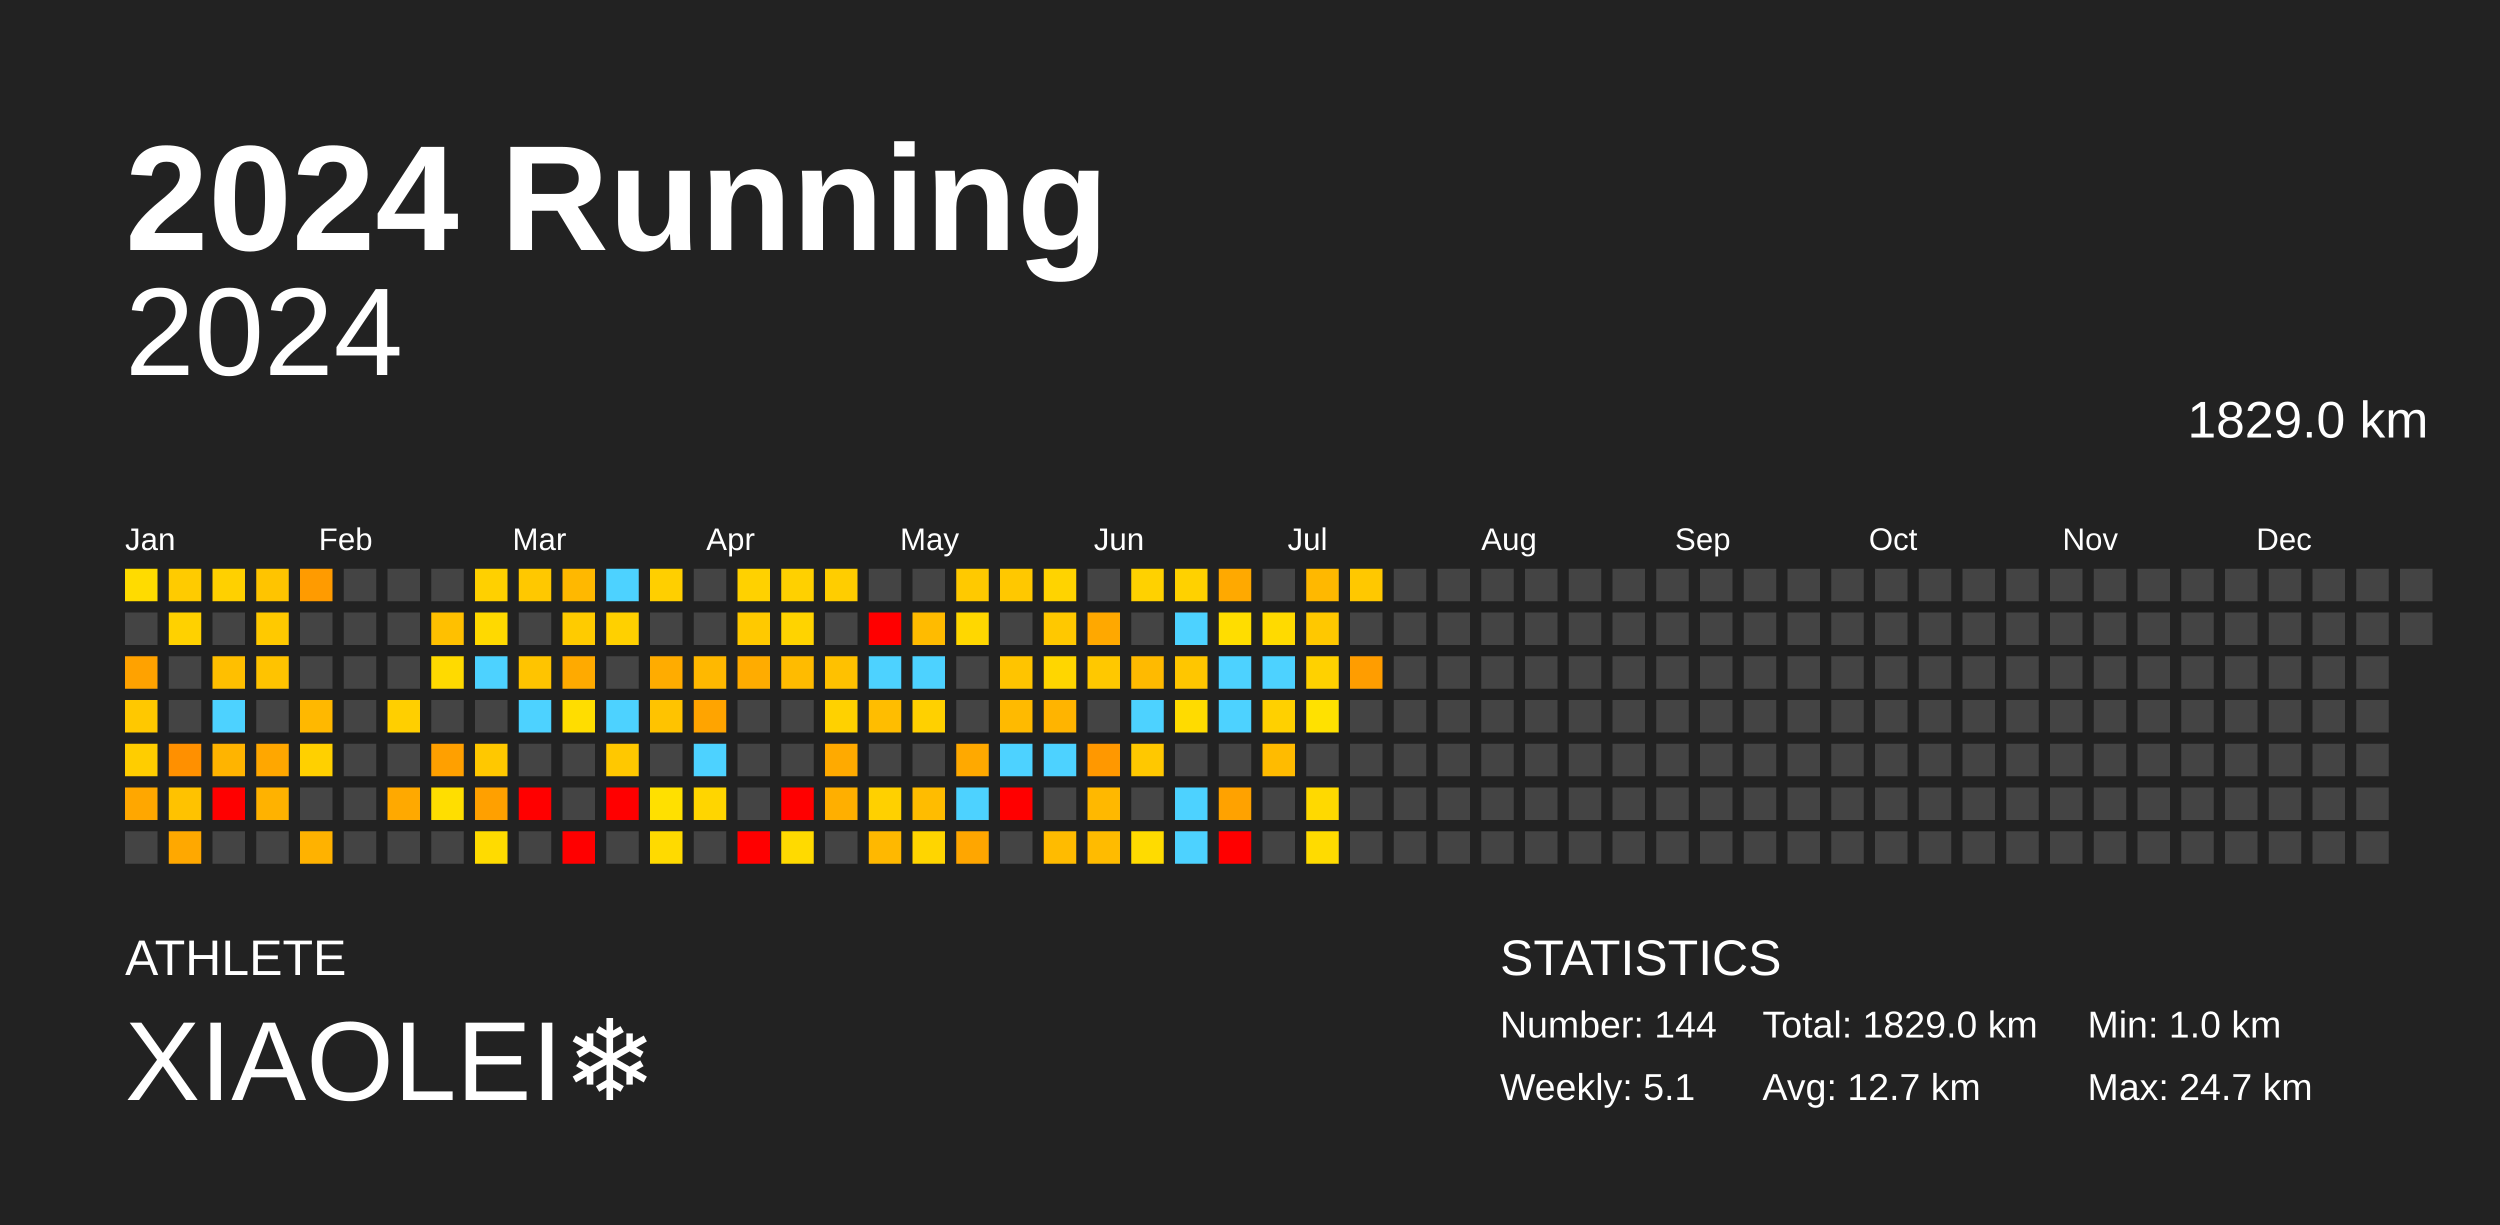
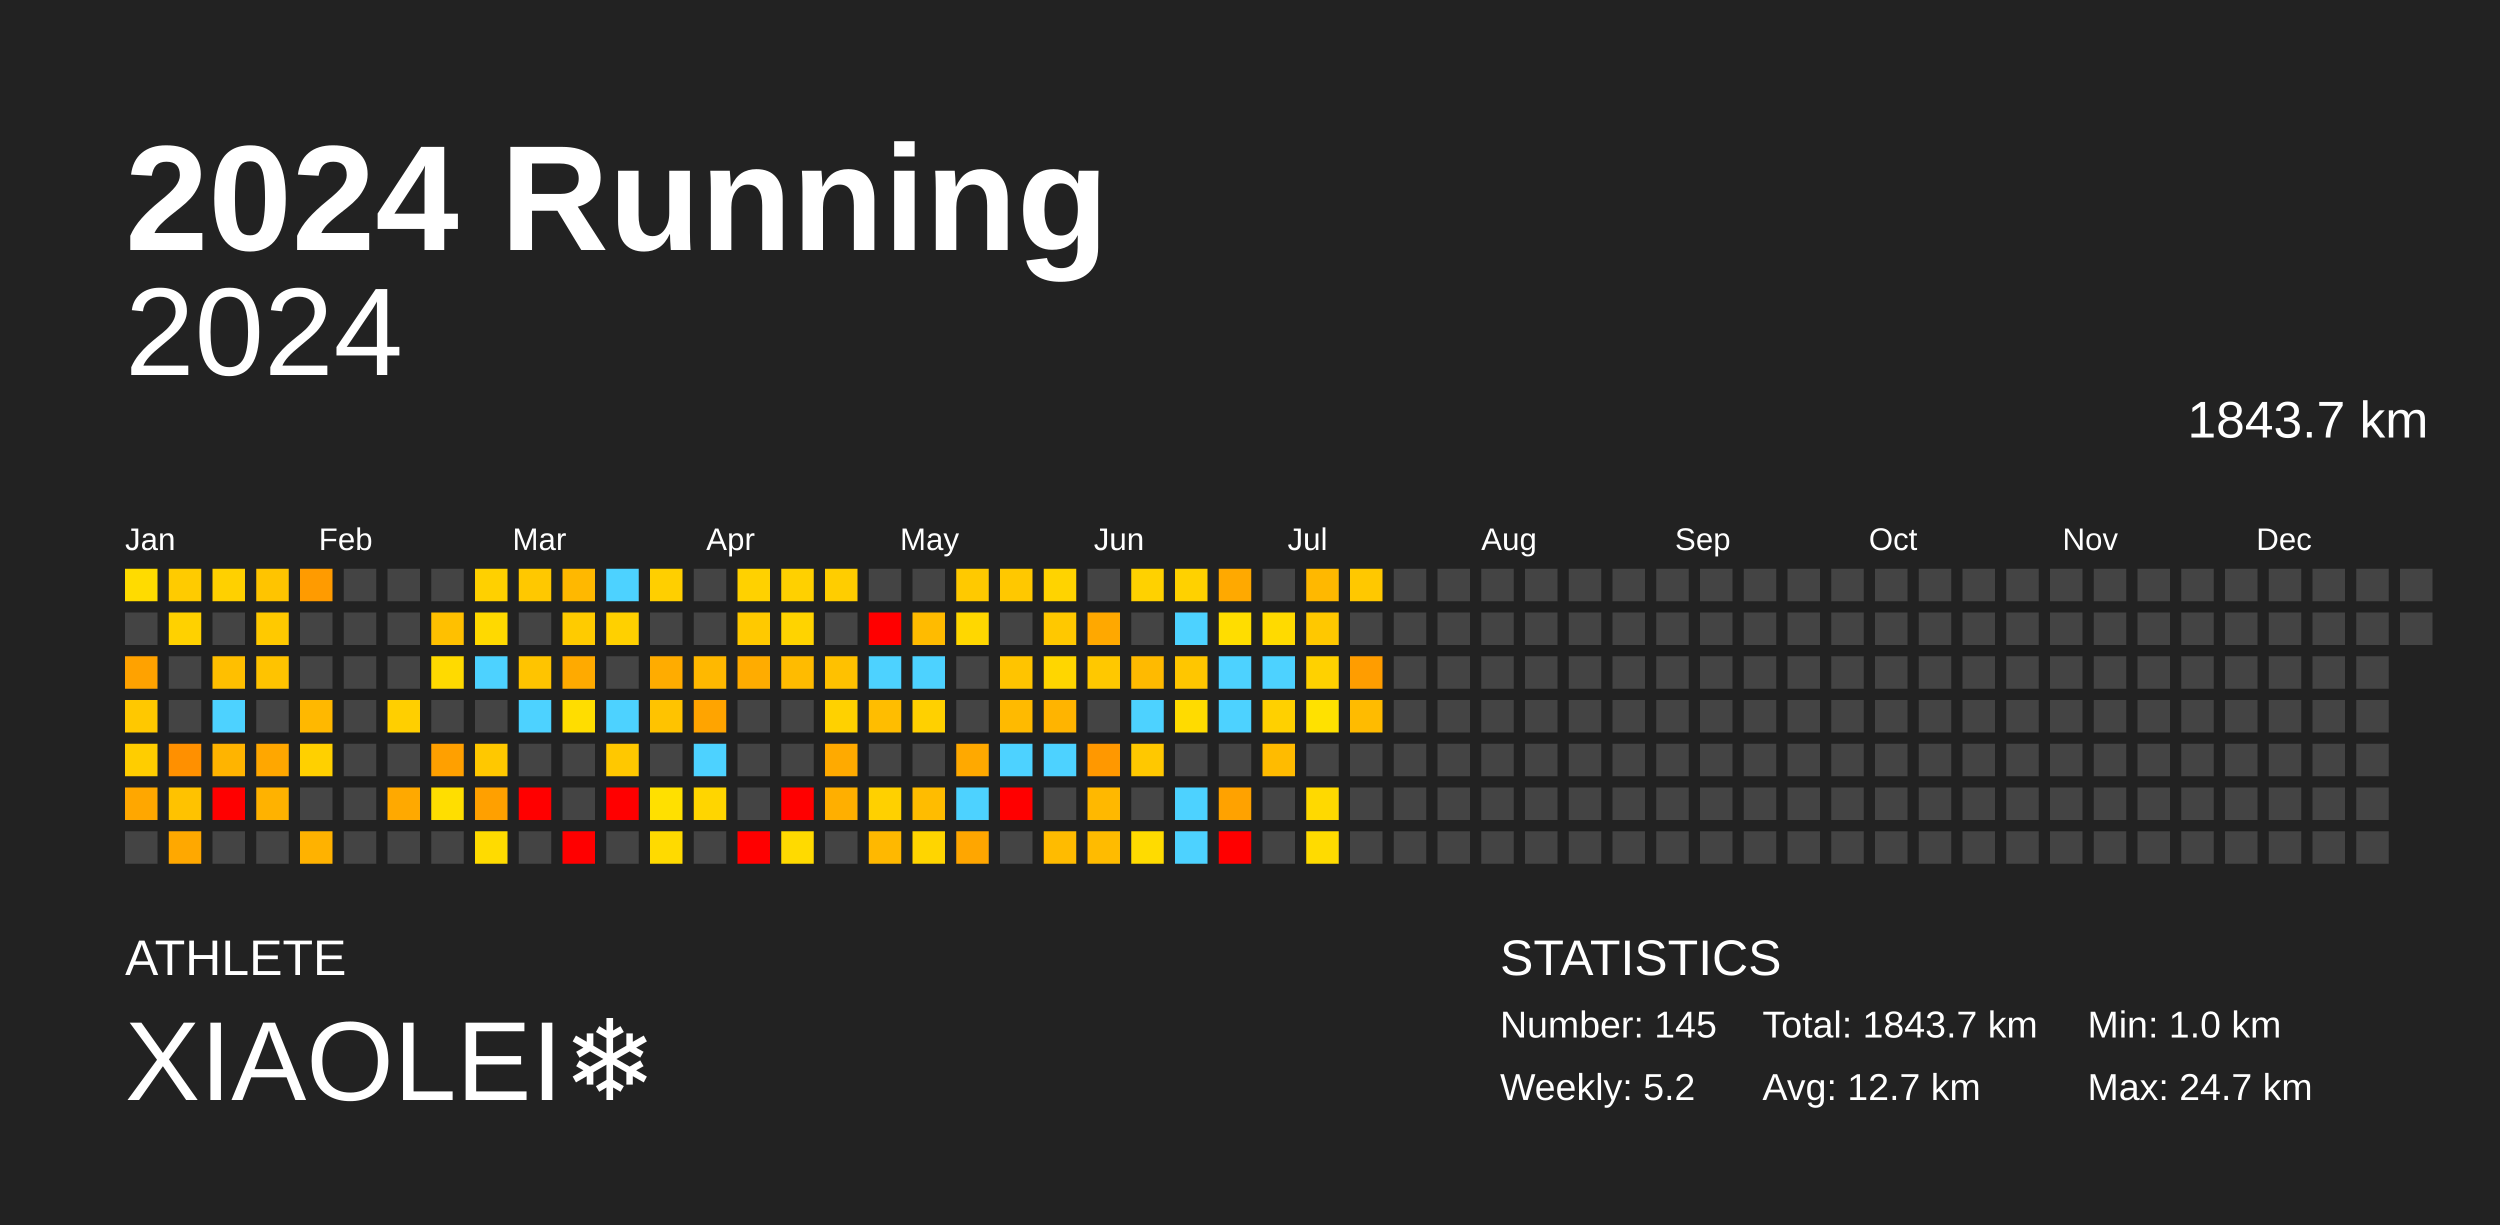
<svg xmlns="http://www.w3.org/2000/svg" baseProfile="full" height="98mm" version="1.1" viewBox="0,0,200,98" width="200mm">
  <defs />
  <rect fill="#222222" height="98" width="200" x="0" y="0" />
  <text fill="#FFFFFF" style="font-size:12px; font-family:Arial; font-weight:bold;" x="10" y="20">2024 Running</text>
  <text fill="#FFFFFF" style="font-size:4px; font-family:Arial" x="10" y="78">ATHLETE</text>
  <text fill="#FFFFFF" style="font-size:9px; font-family:Arial" x="10" y="88">XIAOLEI❄️</text>
  <text fill="#FFFFFF" style="font-size:4px; font-family:Arial" x="120" y="78">STATISTICS</text>
-   <text fill="#FFFFFF" style="font-size:3px; font-family:Arial" x="120" y="83">Number: 144</text>
-   <text fill="#FFFFFF" style="font-size:3px; font-family:Arial" x="120" y="88">Weekly: 5.1</text>
-   <text fill="#FFFFFF" style="font-size:3px; font-family:Arial" x="141" y="83">Total: 1829.0 km</text>
+   <text fill="#FFFFFF" style="font-size:3px; font-family:Arial" x="120" y="83">Number: 145</text>
+   <text fill="#FFFFFF" style="font-size:3px; font-family:Arial" x="120" y="88">Weekly: 5.2</text>
+   <text fill="#FFFFFF" style="font-size:3px; font-family:Arial" x="141" y="83">Total: 1843.7 km</text>
  <text fill="#FFFFFF" style="font-size:3px; font-family:Arial" x="141" y="88">Avg: 12.7 km</text>
  <text fill="#FFFFFF" style="font-size:3px; font-family:Arial" x="167" y="83">Min: 1.0 km</text>
  <text fill="#FFFFFF" style="font-size:3px; font-family:Arial" x="167" y="88">Max: 24.7 km</text>
  <text alignment-baseline="hanging" fill="#FFFFFF" style="font-size:10.0px; font-family:Arial;" x="10" y="30">2024</text>
-   <text alignment-baseline="hanging" fill="#FFFFFF" style="font-size:4.125px; font-family:Arial;" x="175" y="35">1829.0 km</text>
+   <text alignment-baseline="hanging" fill="#FFFFFF" style="font-size:4.125px; font-family:Arial;" x="175" y="35">1843.7 km</text>
  <text fill="#FFFFFF" style="font-size:2.5px; font-family:Arial" x="10.0" y="44">Jan</text>
  <text fill="#FFFFFF" style="font-size:2.5px; font-family:Arial" x="25.5" y="44">Feb</text>
  <text fill="#FFFFFF" style="font-size:2.5px; font-family:Arial" x="41.0" y="44">Mar</text>
  <text fill="#FFFFFF" style="font-size:2.5px; font-family:Arial" x="56.5" y="44">Apr</text>
  <text fill="#FFFFFF" style="font-size:2.5px; font-family:Arial" x="72.0" y="44">May</text>
  <text fill="#FFFFFF" style="font-size:2.5px; font-family:Arial" x="87.5" y="44">Jun</text>
  <text fill="#FFFFFF" style="font-size:2.5px; font-family:Arial" x="103.0" y="44">Jul</text>
  <text fill="#FFFFFF" style="font-size:2.5px; font-family:Arial" x="118.5" y="44">Aug</text>
  <text fill="#FFFFFF" style="font-size:2.5px; font-family:Arial" x="134.0" y="44">Sep</text>
  <text fill="#FFFFFF" style="font-size:2.5px; font-family:Arial" x="149.5" y="44">Oct</text>
  <text fill="#FFFFFF" style="font-size:2.5px; font-family:Arial" x="165.0" y="44">Nov</text>
  <text fill="#FFFFFF" style="font-size:2.5px; font-family:Arial" x="180.5" y="44">Dec</text>
  <rect fill="#ffdb00" height="2.6" width="2.6" x="10.0" y="45.5" />
  <rect fill="#444444" height="2.6" width="2.6" x="10.0" y="49.0" />
  <rect fill="#ffa200" height="2.6" width="2.6" x="10.0" y="52.5" />
  <rect fill="#ffc800" height="2.6" width="2.6" x="10.0" y="56.0" />
  <rect fill="#ffcd00" height="2.6" width="2.6" x="10.0" y="59.5" />
  <rect fill="#ffa700" height="2.6" width="2.6" x="10.0" y="63.0" />
  <rect fill="#444444" height="2.6" width="2.6" x="10.0" y="66.5" />
  <rect fill="#ffcb00" height="2.6" width="2.6" x="13.5" y="45.5" />
  <rect fill="#ffd100" height="2.6" width="2.6" x="13.5" y="49.0" />
  <rect fill="#444444" height="2.6" width="2.6" x="13.5" y="52.5" />
  <rect fill="#444444" height="2.6" width="2.6" x="13.5" y="56.0" />
  <rect fill="#ff9000" height="2.6" width="2.6" x="13.5" y="59.5" />
  <rect fill="#ffc200" height="2.6" width="2.6" x="13.5" y="63.0" />
  <rect fill="#ffa800" height="2.6" width="2.6" x="13.5" y="66.5" />
  <rect fill="#ffd000" height="2.6" width="2.6" x="17.0" y="45.5" />
  <rect fill="#444444" height="2.6" width="2.6" x="17.0" y="49.0" />
  <rect fill="#ffbf00" height="2.6" width="2.6" x="17.0" y="52.5" />
  <rect fill="#4dd2ff" height="2.6" width="2.6" x="17.0" y="56.0" />
  <rect fill="#ffb400" height="2.6" width="2.6" x="17.0" y="59.5" />
  <rect fill="red" height="2.6" width="2.6" x="17.0" y="63.0" />
  <rect fill="#444444" height="2.6" width="2.6" x="17.0" y="66.5" />
  <rect fill="#ffc400" height="2.6" width="2.6" x="20.5" y="45.5" />
  <rect fill="#ffc900" height="2.6" width="2.6" x="20.5" y="49.0" />
  <rect fill="#ffc300" height="2.6" width="2.6" x="20.5" y="52.5" />
  <rect fill="#444444" height="2.6" width="2.6" x="20.5" y="56.0" />
  <rect fill="#ffa700" height="2.6" width="2.6" x="20.5" y="59.5" />
  <rect fill="#ffb200" height="2.6" width="2.6" x="20.5" y="63.0" />
  <rect fill="#444444" height="2.6" width="2.6" x="20.5" y="66.5" />
  <rect fill="#ff9b00" height="2.6" width="2.6" x="24.0" y="45.5" />
  <rect fill="#444444" height="2.6" width="2.6" x="24.0" y="49.0" />
  <rect fill="#444444" height="2.6" width="2.6" x="24.0" y="52.5" />
  <rect fill="#ffb800" height="2.6" width="2.6" x="24.0" y="56.0" />
  <rect fill="#ffd000" height="2.6" width="2.6" x="24.0" y="59.5" />
  <rect fill="#444444" height="2.6" width="2.6" x="24.0" y="63.0" />
  <rect fill="#ffb200" height="2.6" width="2.6" x="24.0" y="66.5" />
  <rect fill="#444444" height="2.6" width="2.6" x="27.5" y="45.5" />
  <rect fill="#444444" height="2.6" width="2.6" x="27.5" y="49.0" />
  <rect fill="#444444" height="2.6" width="2.6" x="27.5" y="52.5" />
  <rect fill="#444444" height="2.6" width="2.6" x="27.5" y="56.0" />
  <rect fill="#444444" height="2.6" width="2.6" x="27.5" y="59.5" />
  <rect fill="#444444" height="2.6" width="2.6" x="27.5" y="63.0" />
  <rect fill="#444444" height="2.6" width="2.6" x="27.5" y="66.5" />
  <rect fill="#444444" height="2.6" width="2.6" x="31.0" y="45.5" />
  <rect fill="#444444" height="2.6" width="2.6" x="31.0" y="49.0" />
  <rect fill="#444444" height="2.6" width="2.6" x="31.0" y="52.5" />
  <rect fill="#ffcf00" height="2.6" width="2.6" x="31.0" y="56.0" />
  <rect fill="#444444" height="2.6" width="2.6" x="31.0" y="59.5" />
  <rect fill="#ffa900" height="2.6" width="2.6" x="31.0" y="63.0" />
  <rect fill="#444444" height="2.6" width="2.6" x="31.0" y="66.5" />
  <rect fill="#444444" height="2.6" width="2.6" x="34.5" y="45.5" />
  <rect fill="#ffc000" height="2.6" width="2.6" x="34.5" y="49.0" />
  <rect fill="#ffda00" height="2.6" width="2.6" x="34.5" y="52.5" />
  <rect fill="#444444" height="2.6" width="2.6" x="34.5" y="56.0" />
  <rect fill="#ffa000" height="2.6" width="2.6" x="34.5" y="59.5" />
  <rect fill="#ffde00" height="2.6" width="2.6" x="34.5" y="63.0" />
  <rect fill="#444444" height="2.6" width="2.6" x="34.5" y="66.5" />
  <rect fill="#ffd000" height="2.6" width="2.6" x="38.0" y="45.5" />
  <rect fill="#ffd900" height="2.6" width="2.6" x="38.0" y="49.0" />
  <rect fill="#4dd2ff" height="2.6" width="2.6" x="38.0" y="52.5" />
  <rect fill="#444444" height="2.6" width="2.6" x="38.0" y="56.0" />
  <rect fill="#ffc800" height="2.6" width="2.6" x="38.0" y="59.5" />
  <rect fill="#ffa000" height="2.6" width="2.6" x="38.0" y="63.0" />
  <rect fill="#ffdb00" height="2.6" width="2.6" x="38.0" y="66.5" />
  <rect fill="#ffc800" height="2.6" width="2.6" x="41.5" y="45.5" />
  <rect fill="#444444" height="2.6" width="2.6" x="41.5" y="49.0" />
  <rect fill="#ffc400" height="2.6" width="2.6" x="41.5" y="52.5" />
  <rect fill="#4dd2ff" height="2.6" width="2.6" x="41.5" y="56.0" />
  <rect fill="#444444" height="2.6" width="2.6" x="41.5" y="59.5" />
  <rect fill="red" height="2.6" width="2.6" x="41.5" y="63.0" />
  <rect fill="#444444" height="2.6" width="2.6" x="41.5" y="66.5" />
  <rect fill="#ffb800" height="2.6" width="2.6" x="45.0" y="45.5" />
  <rect fill="#ffcb00" height="2.6" width="2.6" x="45.0" y="49.0" />
  <rect fill="#ffaa00" height="2.6" width="2.6" x="45.0" y="52.5" />
  <rect fill="#ffdd00" height="2.6" width="2.6" x="45.0" y="56.0" />
  <rect fill="#444444" height="2.6" width="2.6" x="45.0" y="59.5" />
  <rect fill="#444444" height="2.6" width="2.6" x="45.0" y="63.0" />
  <rect fill="red" height="2.6" width="2.6" x="45.0" y="66.5" />
  <rect fill="#4dd2ff" height="2.6" width="2.6" x="48.5" y="45.5" />
  <rect fill="#ffd000" height="2.6" width="2.6" x="48.5" y="49.0" />
  <rect fill="#444444" height="2.6" width="2.6" x="48.5" y="52.5" />
  <rect fill="#4dd2ff" height="2.6" width="2.6" x="48.5" y="56.0" />
  <rect fill="#ffc800" height="2.6" width="2.6" x="48.5" y="59.5" />
  <rect fill="red" height="2.6" width="2.6" x="48.5" y="63.0" />
  <rect fill="#444444" height="2.6" width="2.6" x="48.5" y="66.5" />
  <rect fill="#ffcf00" height="2.6" width="2.6" x="52.0" y="45.5" />
  <rect fill="#444444" height="2.6" width="2.6" x="52.0" y="49.0" />
  <rect fill="#ffac00" height="2.6" width="2.6" x="52.0" y="52.5" />
  <rect fill="#ffc300" height="2.6" width="2.6" x="52.0" y="56.0" />
  <rect fill="#444444" height="2.6" width="2.6" x="52.0" y="59.5" />
  <rect fill="#ffe000" height="2.6" width="2.6" x="52.0" y="63.0" />
  <rect fill="#ffda00" height="2.6" width="2.6" x="52.0" y="66.5" />
  <rect fill="#444444" height="2.6" width="2.6" x="55.5" y="45.5" />
  <rect fill="#444444" height="2.6" width="2.6" x="55.5" y="49.0" />
  <rect fill="#ffb800" height="2.6" width="2.6" x="55.5" y="52.5" />
  <rect fill="#ffa400" height="2.6" width="2.6" x="55.5" y="56.0" />
  <rect fill="#4dd2ff" height="2.6" width="2.6" x="55.5" y="59.5" />
  <rect fill="#ffd500" height="2.6" width="2.6" x="55.5" y="63.0" />
  <rect fill="#444444" height="2.6" width="2.6" x="55.5" y="66.5" />
  <rect fill="#ffd100" height="2.6" width="2.6" x="59.0" y="45.5" />
  <rect fill="#ffc900" height="2.6" width="2.6" x="59.0" y="49.0" />
  <rect fill="#ffac00" height="2.6" width="2.6" x="59.0" y="52.5" />
  <rect fill="#444444" height="2.6" width="2.6" x="59.0" y="56.0" />
  <rect fill="#444444" height="2.6" width="2.6" x="59.0" y="59.5" />
  <rect fill="#444444" height="2.6" width="2.6" x="59.0" y="63.0" />
  <rect fill="red" height="2.6" width="2.6" x="59.0" y="66.5" />
  <rect fill="#ffd000" height="2.6" width="2.6" x="62.5" y="45.5" />
  <rect fill="#ffd300" height="2.6" width="2.6" x="62.5" y="49.0" />
  <rect fill="#ffbb00" height="2.6" width="2.6" x="62.5" y="52.5" />
  <rect fill="#444444" height="2.6" width="2.6" x="62.5" y="56.0" />
  <rect fill="#444444" height="2.6" width="2.6" x="62.5" y="59.5" />
  <rect fill="red" height="2.6" width="2.6" x="62.5" y="63.0" />
  <rect fill="#ffda00" height="2.6" width="2.6" x="62.5" y="66.5" />
  <rect fill="#ffcd00" height="2.6" width="2.6" x="66.0" y="45.5" />
  <rect fill="#444444" height="2.6" width="2.6" x="66.0" y="49.0" />
  <rect fill="#ffc100" height="2.6" width="2.6" x="66.0" y="52.5" />
  <rect fill="#ffd100" height="2.6" width="2.6" x="66.0" y="56.0" />
  <rect fill="#ffaa00" height="2.6" width="2.6" x="66.0" y="59.5" />
  <rect fill="#ffaf00" height="2.6" width="2.6" x="66.0" y="63.0" />
  <rect fill="#444444" height="2.6" width="2.6" x="66.0" y="66.5" />
  <rect fill="#444444" height="2.6" width="2.6" x="69.5" y="45.5" />
  <rect fill="red" height="2.6" width="2.6" x="69.5" y="49.0" />
  <rect fill="#4dd2ff" height="2.6" width="2.6" x="69.5" y="52.5" />
  <rect fill="#ffbd00" height="2.6" width="2.6" x="69.5" y="56.0" />
  <rect fill="#444444" height="2.6" width="2.6" x="69.5" y="59.5" />
  <rect fill="#ffd000" height="2.6" width="2.6" x="69.5" y="63.0" />
  <rect fill="#ffb800" height="2.6" width="2.6" x="69.5" y="66.5" />
  <rect fill="#444444" height="2.6" width="2.6" x="73.0" y="45.5" />
  <rect fill="#ffbb00" height="2.6" width="2.6" x="73.0" y="49.0" />
  <rect fill="#4dd2ff" height="2.6" width="2.6" x="73.0" y="52.5" />
  <rect fill="#ffd000" height="2.6" width="2.6" x="73.0" y="56.0" />
  <rect fill="#444444" height="2.6" width="2.6" x="73.0" y="59.5" />
  <rect fill="#ffbc00" height="2.6" width="2.6" x="73.0" y="63.0" />
  <rect fill="#ffd500" height="2.6" width="2.6" x="73.0" y="66.5" />
  <rect fill="#ffc900" height="2.6" width="2.6" x="76.5" y="45.5" />
  <rect fill="#ffd700" height="2.6" width="2.6" x="76.5" y="49.0" />
  <rect fill="#444444" height="2.6" width="2.6" x="76.5" y="52.5" />
  <rect fill="#444444" height="2.6" width="2.6" x="76.5" y="56.0" />
  <rect fill="#ffa900" height="2.6" width="2.6" x="76.5" y="59.5" />
  <rect fill="#4dd2ff" height="2.6" width="2.6" x="76.5" y="63.0" />
  <rect fill="#ffa600" height="2.6" width="2.6" x="76.5" y="66.5" />
  <rect fill="#ffc800" height="2.6" width="2.6" x="80.0" y="45.5" />
  <rect fill="#444444" height="2.6" width="2.6" x="80.0" y="49.0" />
  <rect fill="#ffc400" height="2.6" width="2.6" x="80.0" y="52.5" />
  <rect fill="#ffba00" height="2.6" width="2.6" x="80.0" y="56.0" />
  <rect fill="#4dd2ff" height="2.6" width="2.6" x="80.0" y="59.5" />
  <rect fill="red" height="2.6" width="2.6" x="80.0" y="63.0" />
  <rect fill="#444444" height="2.6" width="2.6" x="80.0" y="66.5" />
  <rect fill="#ffd300" height="2.6" width="2.6" x="83.5" y="45.5" />
  <rect fill="#ffc800" height="2.6" width="2.6" x="83.5" y="49.0" />
  <rect fill="#ffd600" height="2.6" width="2.6" x="83.5" y="52.5" />
  <rect fill="#ffb400" height="2.6" width="2.6" x="83.5" y="56.0" />
  <rect fill="#4dd2ff" height="2.6" width="2.6" x="83.5" y="59.5" />
  <rect fill="#444444" height="2.6" width="2.6" x="83.5" y="63.0" />
  <rect fill="#ffbb00" height="2.6" width="2.6" x="83.5" y="66.5" />
  <rect fill="#444444" height="2.6" width="2.6" x="87.0" y="45.5" />
  <rect fill="#ffa800" height="2.6" width="2.6" x="87.0" y="49.0" />
  <rect fill="#ffc800" height="2.6" width="2.6" x="87.0" y="52.5" />
  <rect fill="#444444" height="2.6" width="2.6" x="87.0" y="56.0" />
  <rect fill="#ff9800" height="2.6" width="2.6" x="87.0" y="59.5" />
  <rect fill="#ffb800" height="2.6" width="2.6" x="87.0" y="63.0" />
  <rect fill="#ffbb00" height="2.6" width="2.6" x="87.0" y="66.5" />
  <rect fill="#ffd100" height="2.6" width="2.6" x="90.5" y="45.5" />
  <rect fill="#444444" height="2.6" width="2.6" x="90.5" y="49.0" />
  <rect fill="#ffba00" height="2.6" width="2.6" x="90.5" y="52.5" />
  <rect fill="#4dd2ff" height="2.6" width="2.6" x="90.5" y="56.0" />
  <rect fill="#ffc800" height="2.6" width="2.6" x="90.5" y="59.5" />
  <rect fill="#444444" height="2.6" width="2.6" x="90.5" y="63.0" />
  <rect fill="#ffdb00" height="2.6" width="2.6" x="90.5" y="66.5" />
  <rect fill="#ffd100" height="2.6" width="2.6" x="94.0" y="45.5" />
  <rect fill="#4dd2ff" height="2.6" width="2.6" x="94.0" y="49.0" />
  <rect fill="#ffc600" height="2.6" width="2.6" x="94.0" y="52.5" />
  <rect fill="#ffdb00" height="2.6" width="2.6" x="94.0" y="56.0" />
  <rect fill="#444444" height="2.6" width="2.6" x="94.0" y="59.5" />
  <rect fill="#4dd2ff" height="2.6" width="2.6" x="94.0" y="63.0" />
  <rect fill="#4dd2ff" height="2.6" width="2.6" x="94.0" y="66.5" />
  <rect fill="#ffa900" height="2.6" width="2.6" x="97.5" y="45.5" />
  <rect fill="#ffdd00" height="2.6" width="2.6" x="97.5" y="49.0" />
  <rect fill="#4dd2ff" height="2.6" width="2.6" x="97.5" y="52.5" />
  <rect fill="#4dd2ff" height="2.6" width="2.6" x="97.5" y="56.0" />
  <rect fill="#444444" height="2.6" width="2.6" x="97.5" y="59.5" />
  <rect fill="#ffa200" height="2.6" width="2.6" x="97.5" y="63.0" />
  <rect fill="red" height="2.6" width="2.6" x="97.5" y="66.5" />
  <rect fill="#444444" height="2.6" width="2.6" x="101.0" y="45.5" />
  <rect fill="#ffda00" height="2.6" width="2.6" x="101.0" y="49.0" />
  <rect fill="#4dd2ff" height="2.6" width="2.6" x="101.0" y="52.5" />
  <rect fill="#ffd000" height="2.6" width="2.6" x="101.0" y="56.0" />
  <rect fill="#ffbb00" height="2.6" width="2.6" x="101.0" y="59.5" />
  <rect fill="#444444" height="2.6" width="2.6" x="101.0" y="63.0" />
  <rect fill="#444444" height="2.6" width="2.6" x="101.0" y="66.5" />
  <rect fill="#ffb800" height="2.6" width="2.6" x="104.5" y="45.5" />
  <rect fill="#ffc800" height="2.6" width="2.6" x="104.5" y="49.0" />
  <rect fill="#ffd100" height="2.6" width="2.6" x="104.5" y="52.5" />
  <rect fill="#ffe100" height="2.6" width="2.6" x="104.5" y="56.0" />
  <rect fill="#444444" height="2.6" width="2.6" x="104.5" y="59.5" />
  <rect fill="#ffd900" height="2.6" width="2.6" x="104.5" y="63.0" />
  <rect fill="#ffdb00" height="2.6" width="2.6" x="104.5" y="66.5" />
  <rect fill="#ffc800" height="2.6" width="2.6" x="108.0" y="45.5" />
  <rect fill="#444444" height="2.6" width="2.6" x="108.0" y="49.0" />
  <rect fill="#ff9d00" height="2.6" width="2.6" x="108.0" y="52.5" />
-   <rect fill="#444444" height="2.6" width="2.6" x="108.0" y="56.0" />
+   <rect fill="#ffbb00" height="2.6" width="2.6" x="108.0" y="56.0" />
  <rect fill="#444444" height="2.6" width="2.6" x="108.0" y="59.5" />
  <rect fill="#444444" height="2.6" width="2.6" x="108.0" y="63.0" />
  <rect fill="#444444" height="2.6" width="2.6" x="108.0" y="66.5" />
  <rect fill="#444444" height="2.6" width="2.6" x="111.5" y="45.5" />
  <rect fill="#444444" height="2.6" width="2.6" x="111.5" y="49.0" />
  <rect fill="#444444" height="2.6" width="2.6" x="111.5" y="52.5" />
  <rect fill="#444444" height="2.6" width="2.6" x="111.5" y="56.0" />
  <rect fill="#444444" height="2.6" width="2.6" x="111.5" y="59.5" />
  <rect fill="#444444" height="2.6" width="2.6" x="111.5" y="63.0" />
  <rect fill="#444444" height="2.6" width="2.6" x="111.5" y="66.5" />
  <rect fill="#444444" height="2.6" width="2.6" x="115.0" y="45.5" />
  <rect fill="#444444" height="2.6" width="2.6" x="115.0" y="49.0" />
  <rect fill="#444444" height="2.6" width="2.6" x="115.0" y="52.5" />
  <rect fill="#444444" height="2.6" width="2.6" x="115.0" y="56.0" />
  <rect fill="#444444" height="2.6" width="2.6" x="115.0" y="59.5" />
  <rect fill="#444444" height="2.6" width="2.6" x="115.0" y="63.0" />
  <rect fill="#444444" height="2.6" width="2.6" x="115.0" y="66.5" />
  <rect fill="#444444" height="2.6" width="2.6" x="118.5" y="45.5" />
  <rect fill="#444444" height="2.6" width="2.6" x="118.5" y="49.0" />
  <rect fill="#444444" height="2.6" width="2.6" x="118.5" y="52.5" />
  <rect fill="#444444" height="2.6" width="2.6" x="118.5" y="56.0" />
  <rect fill="#444444" height="2.6" width="2.6" x="118.5" y="59.5" />
  <rect fill="#444444" height="2.6" width="2.6" x="118.5" y="63.0" />
  <rect fill="#444444" height="2.6" width="2.6" x="118.5" y="66.5" />
  <rect fill="#444444" height="2.6" width="2.6" x="122.0" y="45.5" />
  <rect fill="#444444" height="2.6" width="2.6" x="122.0" y="49.0" />
  <rect fill="#444444" height="2.6" width="2.6" x="122.0" y="52.5" />
  <rect fill="#444444" height="2.6" width="2.6" x="122.0" y="56.0" />
  <rect fill="#444444" height="2.6" width="2.6" x="122.0" y="59.5" />
  <rect fill="#444444" height="2.6" width="2.6" x="122.0" y="63.0" />
  <rect fill="#444444" height="2.6" width="2.6" x="122.0" y="66.5" />
  <rect fill="#444444" height="2.6" width="2.6" x="125.5" y="45.5" />
  <rect fill="#444444" height="2.6" width="2.6" x="125.5" y="49.0" />
  <rect fill="#444444" height="2.6" width="2.6" x="125.5" y="52.5" />
  <rect fill="#444444" height="2.6" width="2.6" x="125.5" y="56.0" />
  <rect fill="#444444" height="2.6" width="2.6" x="125.5" y="59.5" />
  <rect fill="#444444" height="2.6" width="2.6" x="125.5" y="63.0" />
  <rect fill="#444444" height="2.6" width="2.6" x="125.5" y="66.5" />
  <rect fill="#444444" height="2.6" width="2.6" x="129.0" y="45.5" />
  <rect fill="#444444" height="2.6" width="2.6" x="129.0" y="49.0" />
  <rect fill="#444444" height="2.6" width="2.6" x="129.0" y="52.5" />
  <rect fill="#444444" height="2.6" width="2.6" x="129.0" y="56.0" />
  <rect fill="#444444" height="2.6" width="2.6" x="129.0" y="59.5" />
  <rect fill="#444444" height="2.6" width="2.6" x="129.0" y="63.0" />
  <rect fill="#444444" height="2.6" width="2.6" x="129.0" y="66.5" />
  <rect fill="#444444" height="2.6" width="2.6" x="132.5" y="45.5" />
  <rect fill="#444444" height="2.6" width="2.6" x="132.5" y="49.0" />
  <rect fill="#444444" height="2.6" width="2.6" x="132.5" y="52.5" />
  <rect fill="#444444" height="2.6" width="2.6" x="132.5" y="56.0" />
  <rect fill="#444444" height="2.6" width="2.6" x="132.5" y="59.5" />
  <rect fill="#444444" height="2.6" width="2.6" x="132.5" y="63.0" />
  <rect fill="#444444" height="2.6" width="2.6" x="132.5" y="66.5" />
  <rect fill="#444444" height="2.6" width="2.6" x="136.0" y="45.5" />
  <rect fill="#444444" height="2.6" width="2.6" x="136.0" y="49.0" />
  <rect fill="#444444" height="2.6" width="2.6" x="136.0" y="52.5" />
  <rect fill="#444444" height="2.6" width="2.6" x="136.0" y="56.0" />
  <rect fill="#444444" height="2.6" width="2.6" x="136.0" y="59.5" />
  <rect fill="#444444" height="2.6" width="2.6" x="136.0" y="63.0" />
  <rect fill="#444444" height="2.6" width="2.6" x="136.0" y="66.5" />
  <rect fill="#444444" height="2.6" width="2.6" x="139.5" y="45.5" />
  <rect fill="#444444" height="2.6" width="2.6" x="139.5" y="49.0" />
  <rect fill="#444444" height="2.6" width="2.6" x="139.5" y="52.5" />
  <rect fill="#444444" height="2.6" width="2.6" x="139.5" y="56.0" />
  <rect fill="#444444" height="2.6" width="2.6" x="139.5" y="59.5" />
  <rect fill="#444444" height="2.6" width="2.6" x="139.5" y="63.0" />
  <rect fill="#444444" height="2.6" width="2.6" x="139.5" y="66.5" />
  <rect fill="#444444" height="2.6" width="2.6" x="143.0" y="45.5" />
  <rect fill="#444444" height="2.6" width="2.6" x="143.0" y="49.0" />
  <rect fill="#444444" height="2.6" width="2.6" x="143.0" y="52.5" />
  <rect fill="#444444" height="2.6" width="2.6" x="143.0" y="56.0" />
  <rect fill="#444444" height="2.6" width="2.6" x="143.0" y="59.5" />
  <rect fill="#444444" height="2.6" width="2.6" x="143.0" y="63.0" />
  <rect fill="#444444" height="2.6" width="2.6" x="143.0" y="66.5" />
  <rect fill="#444444" height="2.6" width="2.6" x="146.5" y="45.5" />
  <rect fill="#444444" height="2.6" width="2.6" x="146.5" y="49.0" />
  <rect fill="#444444" height="2.6" width="2.6" x="146.5" y="52.5" />
  <rect fill="#444444" height="2.6" width="2.6" x="146.5" y="56.0" />
  <rect fill="#444444" height="2.6" width="2.6" x="146.5" y="59.5" />
  <rect fill="#444444" height="2.6" width="2.6" x="146.5" y="63.0" />
  <rect fill="#444444" height="2.6" width="2.6" x="146.5" y="66.5" />
  <rect fill="#444444" height="2.6" width="2.6" x="150.0" y="45.5" />
  <rect fill="#444444" height="2.6" width="2.6" x="150.0" y="49.0" />
  <rect fill="#444444" height="2.6" width="2.6" x="150.0" y="52.5" />
  <rect fill="#444444" height="2.6" width="2.6" x="150.0" y="56.0" />
  <rect fill="#444444" height="2.6" width="2.6" x="150.0" y="59.5" />
  <rect fill="#444444" height="2.6" width="2.6" x="150.0" y="63.0" />
  <rect fill="#444444" height="2.6" width="2.6" x="150.0" y="66.5" />
  <rect fill="#444444" height="2.6" width="2.6" x="153.5" y="45.5" />
  <rect fill="#444444" height="2.6" width="2.6" x="153.5" y="49.0" />
  <rect fill="#444444" height="2.6" width="2.6" x="153.5" y="52.5" />
  <rect fill="#444444" height="2.6" width="2.6" x="153.5" y="56.0" />
  <rect fill="#444444" height="2.6" width="2.6" x="153.5" y="59.5" />
  <rect fill="#444444" height="2.6" width="2.6" x="153.5" y="63.0" />
  <rect fill="#444444" height="2.6" width="2.6" x="153.5" y="66.5" />
  <rect fill="#444444" height="2.6" width="2.6" x="157.0" y="45.5" />
  <rect fill="#444444" height="2.6" width="2.6" x="157.0" y="49.0" />
  <rect fill="#444444" height="2.6" width="2.6" x="157.0" y="52.5" />
  <rect fill="#444444" height="2.6" width="2.6" x="157.0" y="56.0" />
  <rect fill="#444444" height="2.6" width="2.6" x="157.0" y="59.5" />
  <rect fill="#444444" height="2.6" width="2.6" x="157.0" y="63.0" />
  <rect fill="#444444" height="2.6" width="2.6" x="157.0" y="66.5" />
  <rect fill="#444444" height="2.6" width="2.6" x="160.5" y="45.5" />
  <rect fill="#444444" height="2.6" width="2.6" x="160.5" y="49.0" />
  <rect fill="#444444" height="2.6" width="2.6" x="160.5" y="52.5" />
  <rect fill="#444444" height="2.6" width="2.6" x="160.5" y="56.0" />
  <rect fill="#444444" height="2.6" width="2.6" x="160.5" y="59.5" />
  <rect fill="#444444" height="2.6" width="2.6" x="160.5" y="63.0" />
  <rect fill="#444444" height="2.6" width="2.6" x="160.5" y="66.5" />
  <rect fill="#444444" height="2.6" width="2.6" x="164.0" y="45.5" />
  <rect fill="#444444" height="2.6" width="2.6" x="164.0" y="49.0" />
  <rect fill="#444444" height="2.6" width="2.6" x="164.0" y="52.5" />
  <rect fill="#444444" height="2.6" width="2.6" x="164.0" y="56.0" />
  <rect fill="#444444" height="2.6" width="2.6" x="164.0" y="59.5" />
  <rect fill="#444444" height="2.6" width="2.6" x="164.0" y="63.0" />
  <rect fill="#444444" height="2.6" width="2.6" x="164.0" y="66.5" />
  <rect fill="#444444" height="2.6" width="2.6" x="167.5" y="45.5" />
  <rect fill="#444444" height="2.6" width="2.6" x="167.5" y="49.0" />
  <rect fill="#444444" height="2.6" width="2.6" x="167.5" y="52.5" />
  <rect fill="#444444" height="2.6" width="2.6" x="167.5" y="56.0" />
  <rect fill="#444444" height="2.6" width="2.6" x="167.5" y="59.5" />
  <rect fill="#444444" height="2.6" width="2.6" x="167.5" y="63.0" />
  <rect fill="#444444" height="2.6" width="2.6" x="167.5" y="66.5" />
  <rect fill="#444444" height="2.6" width="2.6" x="171.0" y="45.5" />
  <rect fill="#444444" height="2.6" width="2.6" x="171.0" y="49.0" />
  <rect fill="#444444" height="2.6" width="2.6" x="171.0" y="52.5" />
  <rect fill="#444444" height="2.6" width="2.6" x="171.0" y="56.0" />
  <rect fill="#444444" height="2.6" width="2.6" x="171.0" y="59.5" />
  <rect fill="#444444" height="2.6" width="2.6" x="171.0" y="63.0" />
  <rect fill="#444444" height="2.6" width="2.6" x="171.0" y="66.5" />
  <rect fill="#444444" height="2.6" width="2.6" x="174.5" y="45.5" />
  <rect fill="#444444" height="2.6" width="2.6" x="174.5" y="49.0" />
  <rect fill="#444444" height="2.6" width="2.6" x="174.5" y="52.5" />
  <rect fill="#444444" height="2.6" width="2.6" x="174.5" y="56.0" />
  <rect fill="#444444" height="2.6" width="2.6" x="174.5" y="59.5" />
  <rect fill="#444444" height="2.6" width="2.6" x="174.5" y="63.0" />
  <rect fill="#444444" height="2.6" width="2.6" x="174.5" y="66.5" />
  <rect fill="#444444" height="2.6" width="2.6" x="178.0" y="45.5" />
  <rect fill="#444444" height="2.6" width="2.6" x="178.0" y="49.0" />
  <rect fill="#444444" height="2.6" width="2.6" x="178.0" y="52.5" />
  <rect fill="#444444" height="2.6" width="2.6" x="178.0" y="56.0" />
  <rect fill="#444444" height="2.6" width="2.6" x="178.0" y="59.5" />
  <rect fill="#444444" height="2.6" width="2.6" x="178.0" y="63.0" />
  <rect fill="#444444" height="2.6" width="2.6" x="178.0" y="66.5" />
  <rect fill="#444444" height="2.6" width="2.6" x="181.5" y="45.5" />
  <rect fill="#444444" height="2.6" width="2.6" x="181.5" y="49.0" />
  <rect fill="#444444" height="2.6" width="2.6" x="181.5" y="52.5" />
  <rect fill="#444444" height="2.6" width="2.6" x="181.5" y="56.0" />
  <rect fill="#444444" height="2.6" width="2.6" x="181.5" y="59.5" />
  <rect fill="#444444" height="2.6" width="2.6" x="181.5" y="63.0" />
  <rect fill="#444444" height="2.6" width="2.6" x="181.5" y="66.5" />
  <rect fill="#444444" height="2.6" width="2.6" x="185.0" y="45.5" />
  <rect fill="#444444" height="2.6" width="2.6" x="185.0" y="49.0" />
  <rect fill="#444444" height="2.6" width="2.6" x="185.0" y="52.5" />
  <rect fill="#444444" height="2.6" width="2.6" x="185.0" y="56.0" />
  <rect fill="#444444" height="2.6" width="2.6" x="185.0" y="59.5" />
  <rect fill="#444444" height="2.6" width="2.6" x="185.0" y="63.0" />
  <rect fill="#444444" height="2.6" width="2.6" x="185.0" y="66.5" />
  <rect fill="#444444" height="2.6" width="2.6" x="188.5" y="45.5" />
  <rect fill="#444444" height="2.6" width="2.6" x="188.5" y="49.0" />
  <rect fill="#444444" height="2.6" width="2.6" x="188.5" y="52.5" />
  <rect fill="#444444" height="2.6" width="2.6" x="188.5" y="56.0" />
  <rect fill="#444444" height="2.6" width="2.6" x="188.5" y="59.5" />
  <rect fill="#444444" height="2.6" width="2.6" x="188.5" y="63.0" />
  <rect fill="#444444" height="2.6" width="2.6" x="188.5" y="66.5" />
  <rect fill="#444444" height="2.6" width="2.6" x="192.0" y="45.5" />
  <rect fill="#444444" height="2.6" width="2.6" x="192.0" y="49.0" />
</svg>
